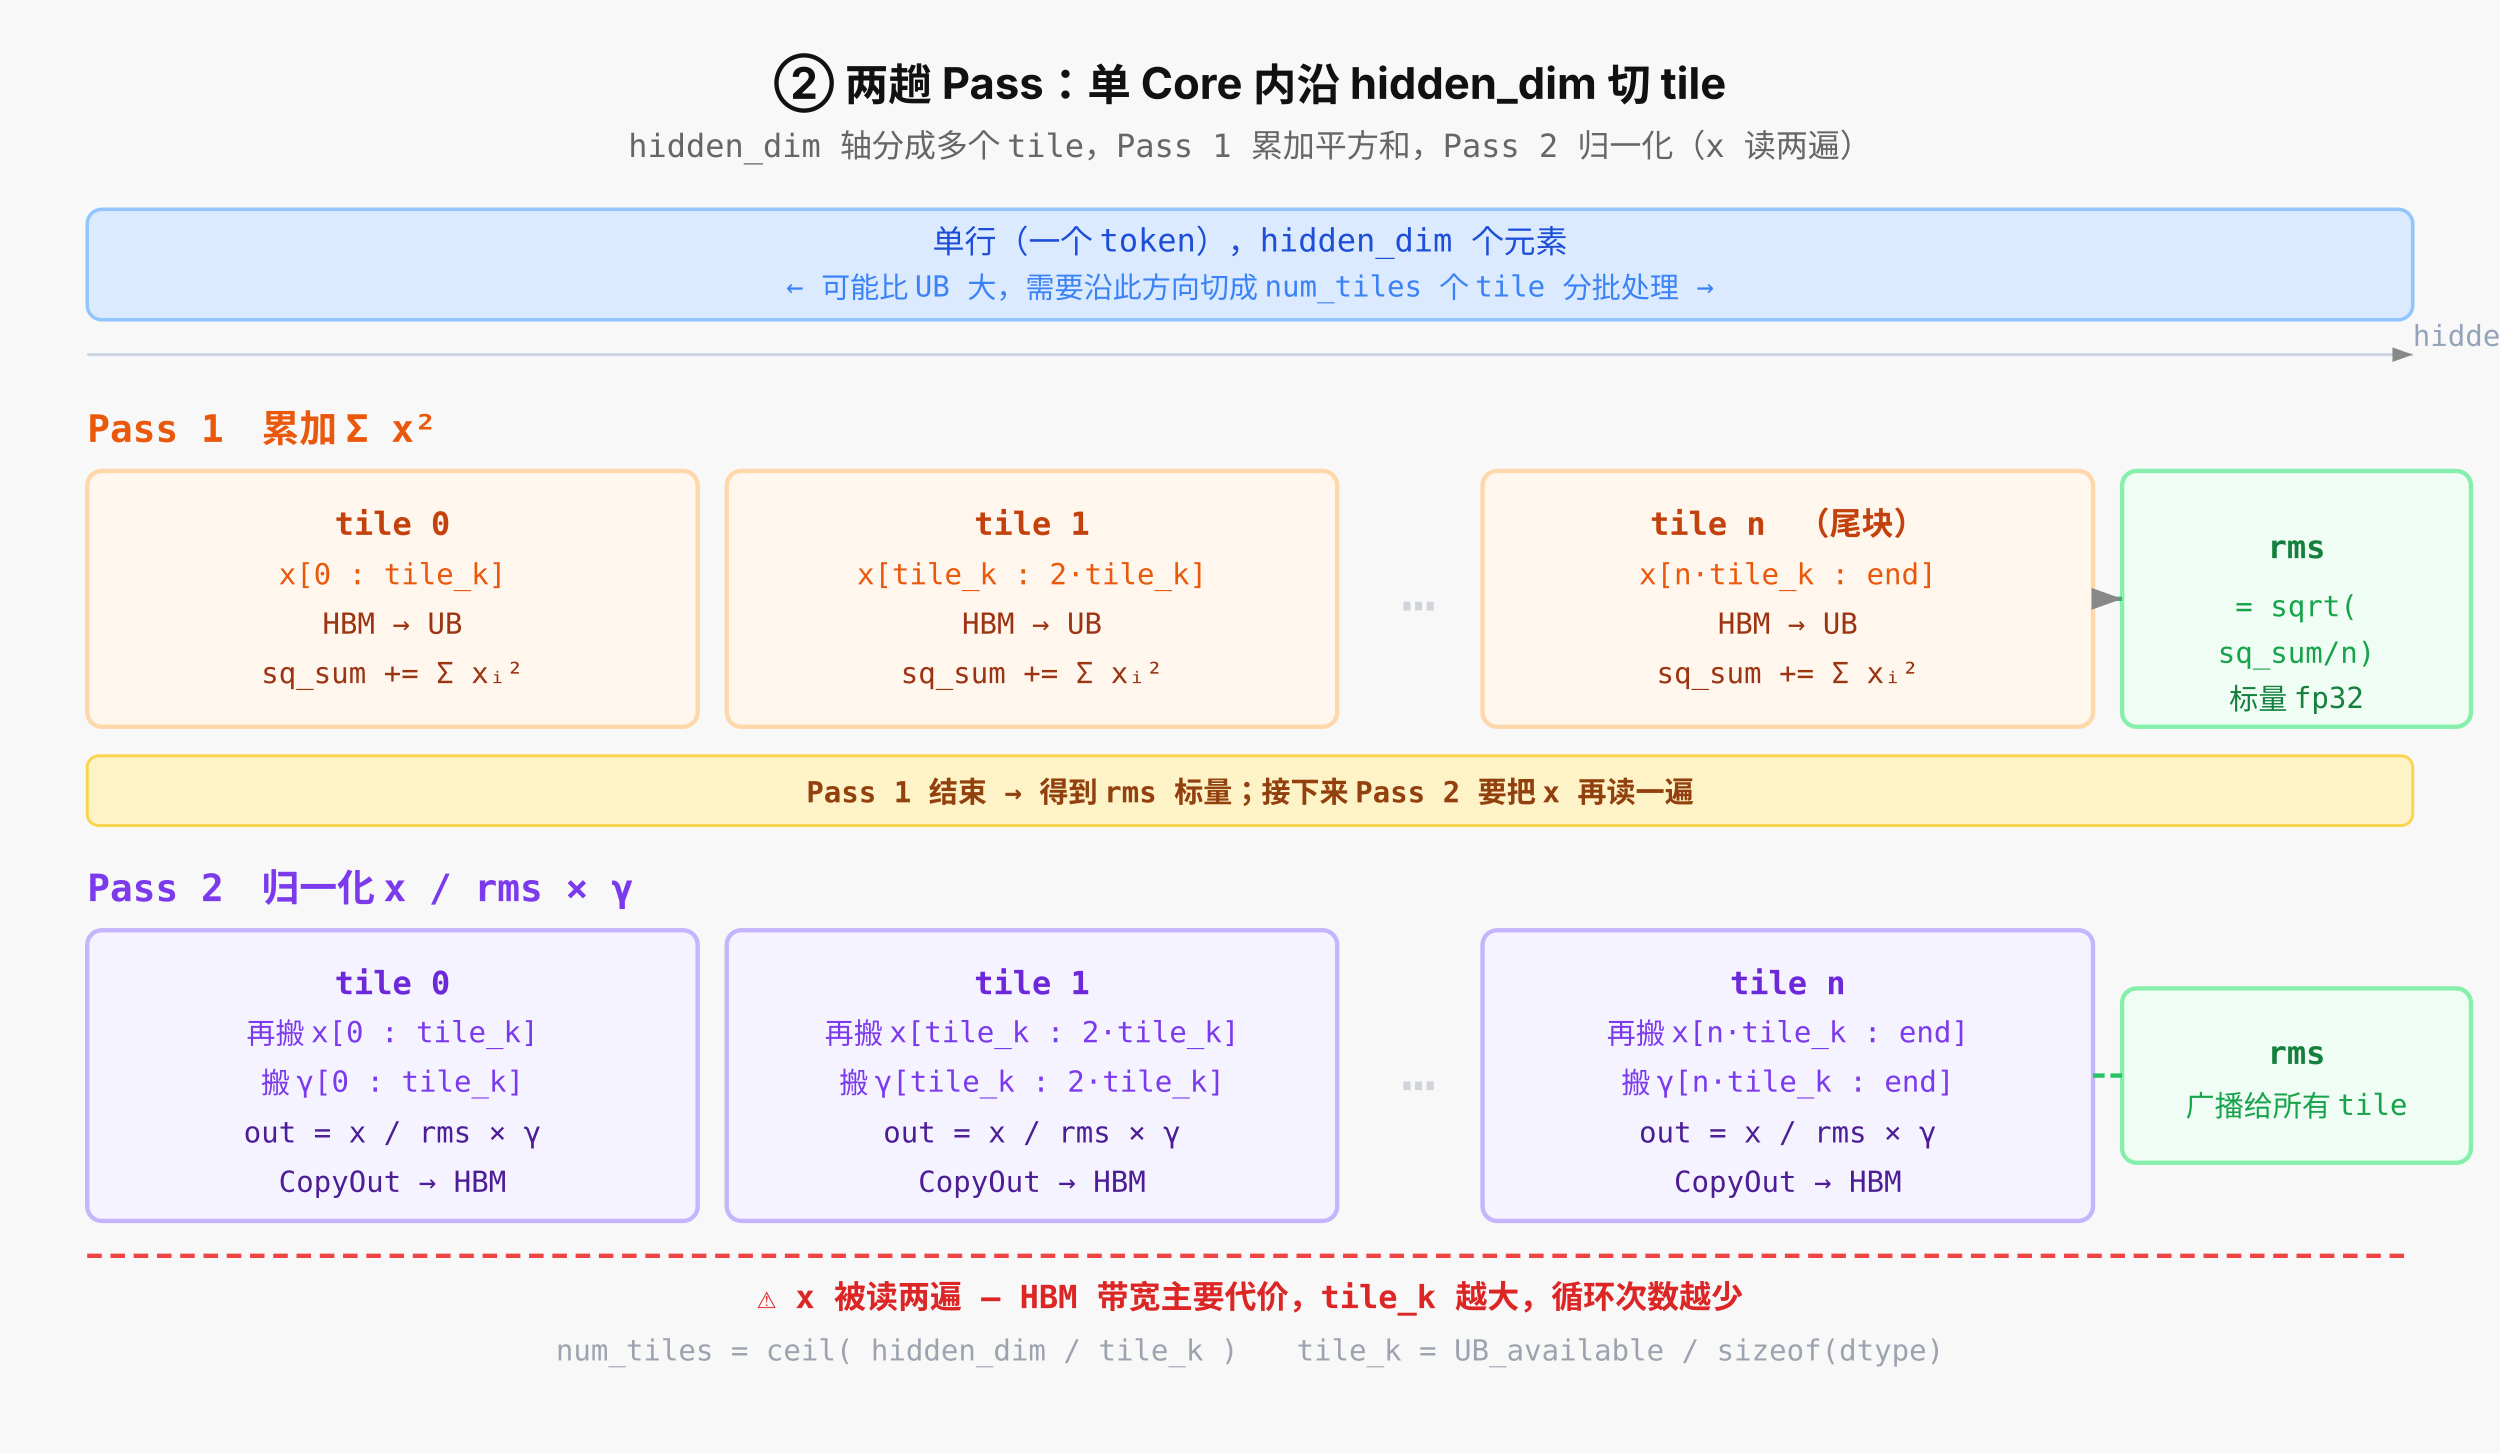
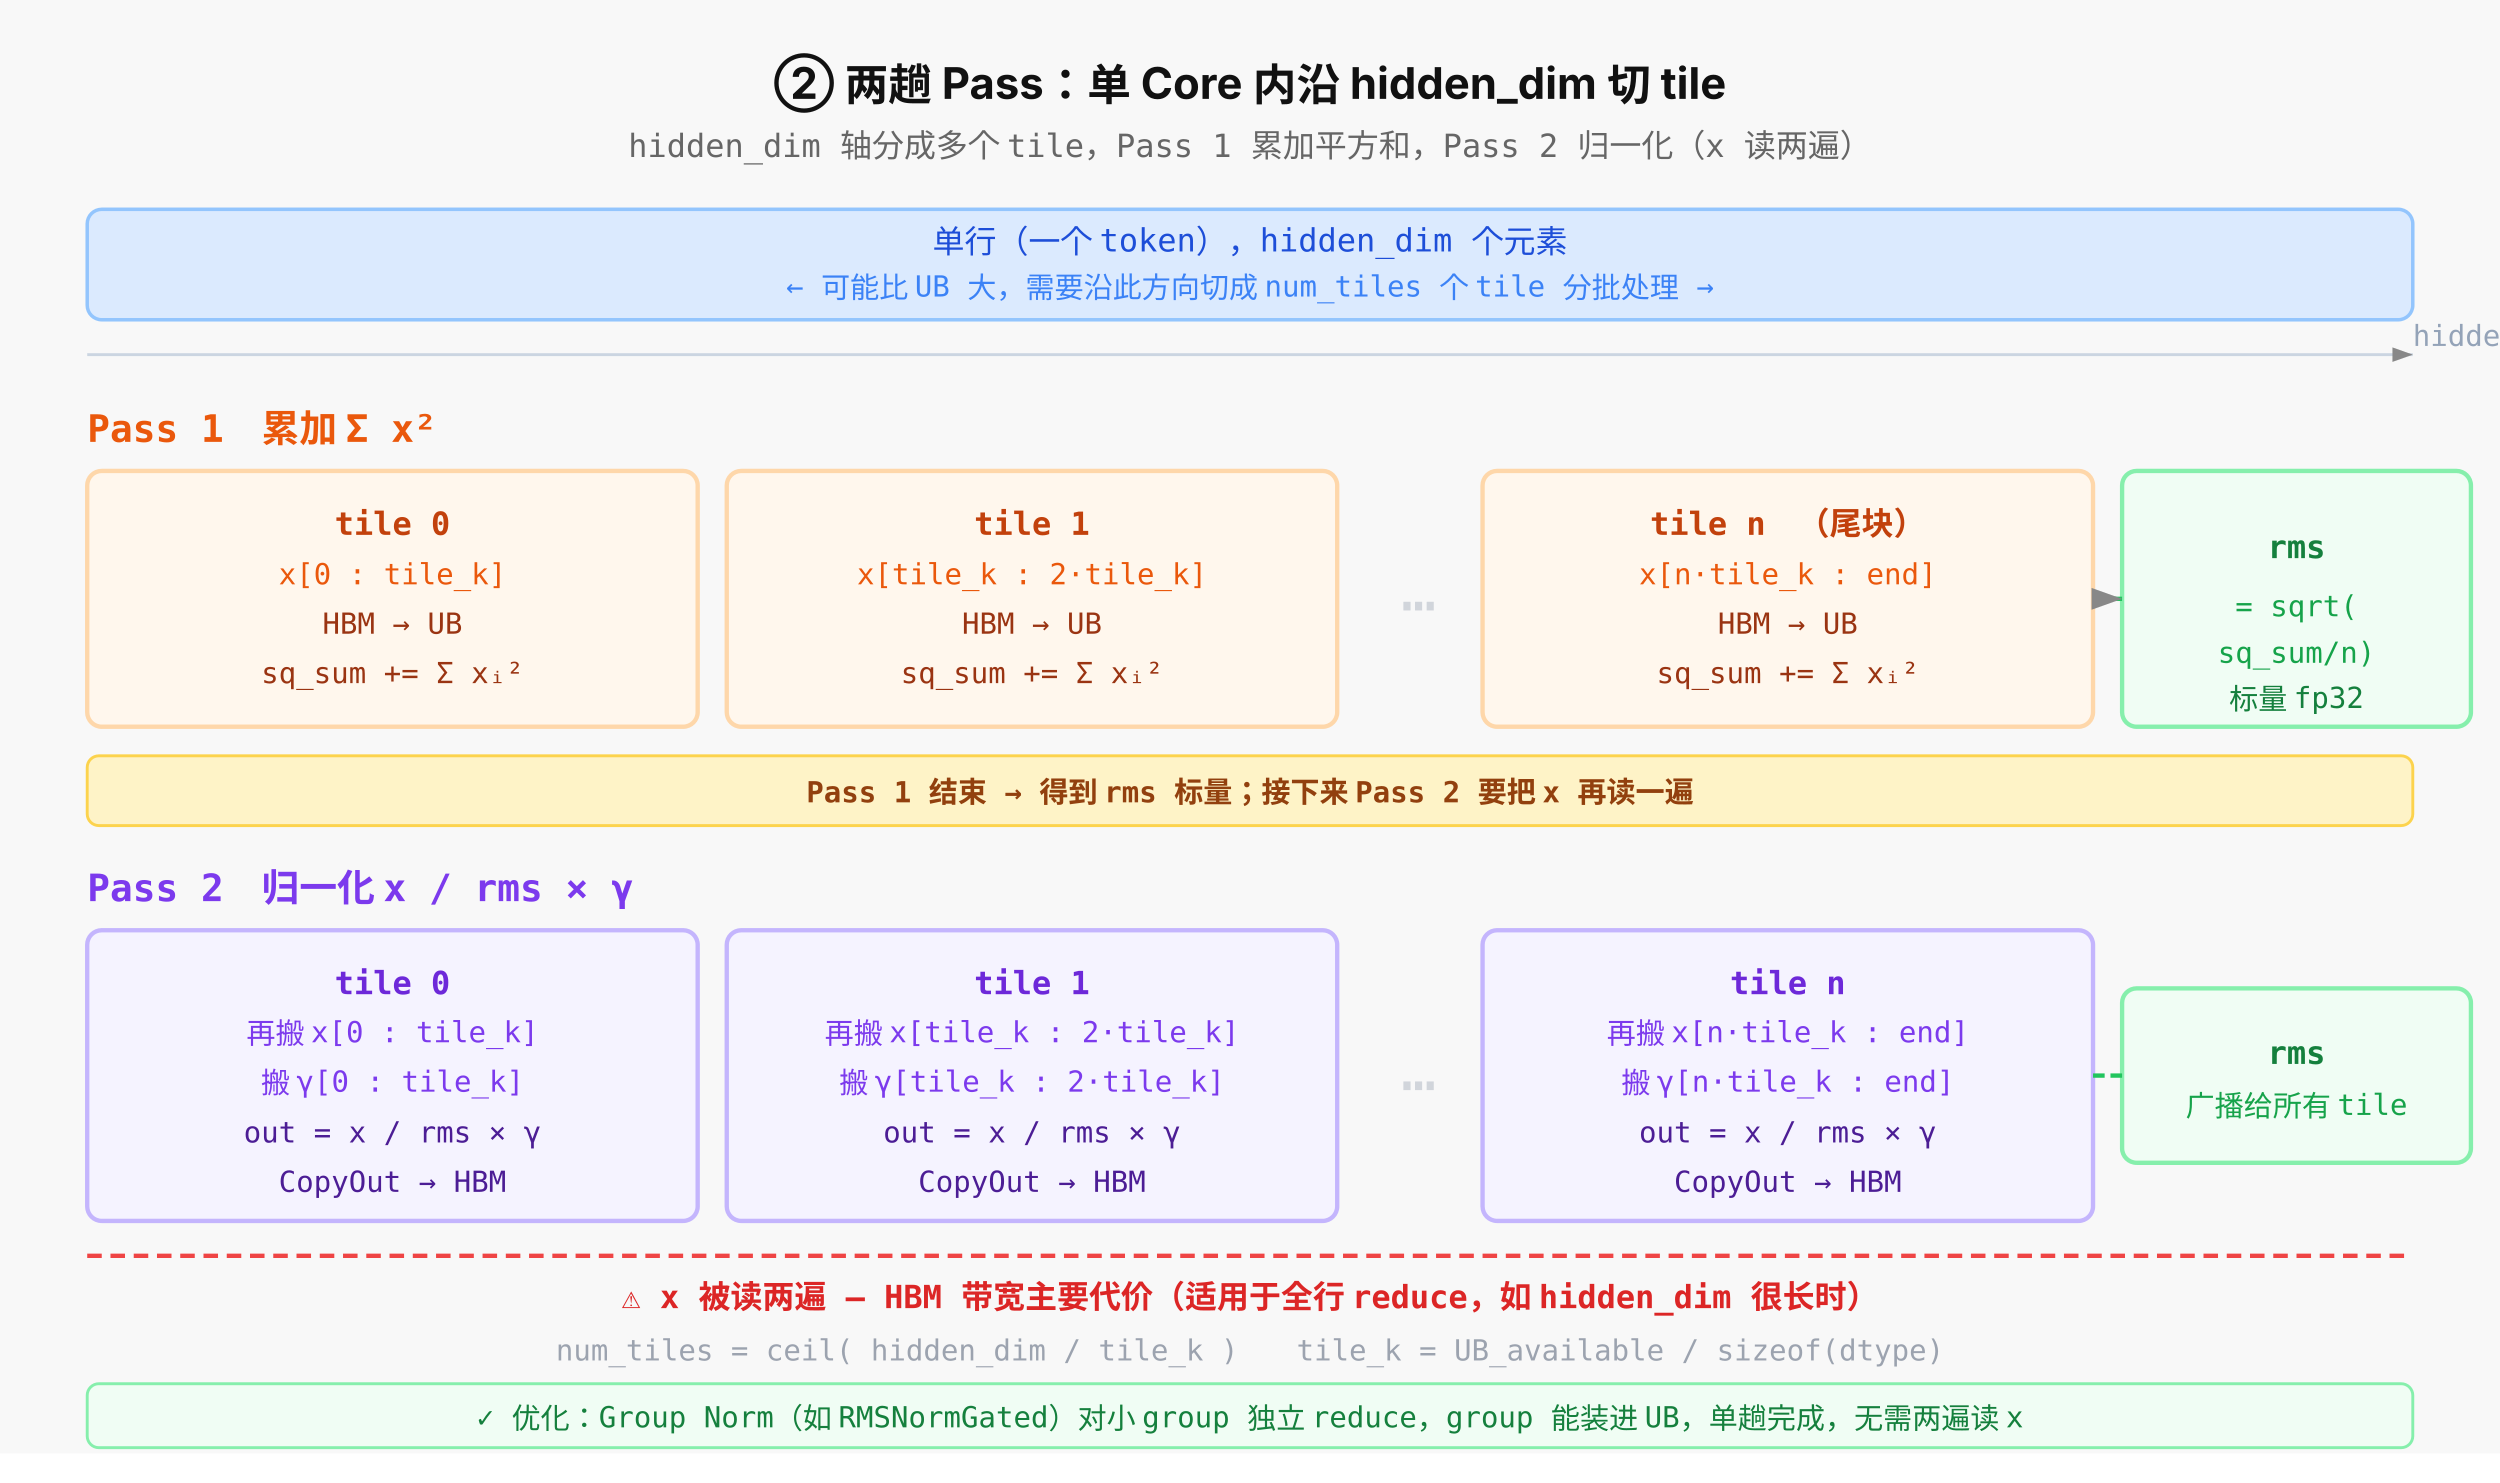
- <svg xmlns="http://www.w3.org/2000/svg" width="860" height="500" viewBox="0 0 860 500">
+ <svg xmlns="http://www.w3.org/2000/svg" width="860" height="510" viewBox="0 0 860 510">
  <defs>
    <marker id="arr" markerWidth="7" markerHeight="5" refX="7" refY="2.5" orient="auto">
      <polygon points="0 0,7 2.5,0 5" fill="#888" />
    </marker>
    <marker id="arr-orange" markerWidth="7" markerHeight="5" refX="7" refY="2.5" orient="auto">
      <polygon points="0 0,7 2.5,0 5" fill="#f97316" />
    </marker>
    <marker id="arr-purple" markerWidth="7" markerHeight="5" refX="7" refY="2.5" orient="auto">
      <polygon points="0 0,7 2.5,0 5" fill="#7c3aed" />
    </marker>
  </defs>
  <rect width="860" height="500" fill="#f8f8f8" />
  <text x="430" y="34" style="font:bold 15px 'SF Pro Display',sans-serif;fill:#111;text-anchor:middle">② 两趟 Pass：单 Core 内沿 hidden_dim 切 tile</text>
  <text x="430" y="54" style="font:11px monospace;fill:#666;text-anchor:middle">hidden_dim 轴分成多个 tile，Pass 1 累加平方和，Pass 2 归一化（x 读两遍）</text>
  <rect x="30" y="72" width="800" height="38" rx="5" fill="#dbeafe" stroke="#93c5fd" stroke-width="1.2" />
  <text x="430" y="87" style="font:11px monospace;fill:#1d4ed8;text-anchor:middle">单行（一个 token），hidden_dim 个元素</text>
  <text x="430" y="102" style="font:10px monospace;fill:#3b82f6;text-anchor:middle">← 可能比 UB 大，需要沿此方向切成 num_tiles 个 tile 分批处理 →</text>
  <line x1="30" y1="122" x2="830" y2="122" stroke="#cbd5e1" stroke-width="1" marker-end="url(#arr)" />
  <text x="830" y="119" style="font:10px monospace;fill:#94a3b8;text-anchor:start"> hidden_dim</text>
  <text x="30" y="152" style="font:bold 13px monospace;fill:#ea580c">Pass 1　累加 Σ x²</text>
  <rect x="30" y="162" width="210" height="88" rx="5" fill="#fff7ed" stroke="#fed7aa" stroke-width="1.5" />
  <text x="135" y="184" style="font:bold 11px monospace;fill:#c2410c;text-anchor:middle">tile 0</text>
  <text x="135" y="201" style="font:10px monospace;fill:#ea580c;text-anchor:middle">x[0 : tile_k]</text>
  <text x="135" y="218" style="font:10px monospace;fill:#9a3412;text-anchor:middle">HBM → UB</text>
  <text x="135" y="235" style="font:10px monospace;fill:#9a3412;text-anchor:middle">sq_sum += Σ xᵢ²</text>
  <rect x="250" y="162" width="210" height="88" rx="5" fill="#fff7ed" stroke="#fed7aa" stroke-width="1.5" />
  <text x="355" y="184" style="font:bold 11px monospace;fill:#c2410c;text-anchor:middle">tile 1</text>
  <text x="355" y="201" style="font:10px monospace;fill:#ea580c;text-anchor:middle">x[tile_k : 2·tile_k]</text>
  <text x="355" y="218" style="font:10px monospace;fill:#9a3412;text-anchor:middle">HBM → UB</text>
  <text x="355" y="235" style="font:10px monospace;fill:#9a3412;text-anchor:middle">sq_sum += Σ xᵢ²</text>
  <text x="488" y="210" style="font:20px monospace;fill:#d1d5db;text-anchor:middle">…</text>
  <rect x="510" y="162" width="210" height="88" rx="5" fill="#fff7ed" stroke="#fed7aa" stroke-width="1.5" />
  <text x="615" y="184" style="font:bold 11px monospace;fill:#c2410c;text-anchor:middle">tile n　（尾块）</text>
  <text x="615" y="201" style="font:10px monospace;fill:#ea580c;text-anchor:middle">x[n·tile_k : end]</text>
  <text x="615" y="218" style="font:10px monospace;fill:#9a3412;text-anchor:middle">HBM → UB</text>
  <text x="615" y="235" style="font:10px monospace;fill:#9a3412;text-anchor:middle">sq_sum += Σ xᵢ²</text>
  <rect x="730" y="162" width="120" height="88" rx="5" fill="#f0fdf4" stroke="#86efac" stroke-width="1.5" />
  <text x="790" y="192" style="font:bold 11px monospace;fill:#15803d;text-anchor:middle">rms</text>
  <text x="790" y="212" style="font:10px monospace;fill:#16a34a;text-anchor:middle">= sqrt(</text>
  <text x="790" y="228" style="font:10px monospace;fill:#16a34a;text-anchor:middle">sq_sum/n)</text>
  <text x="790" y="244" style="font:10px monospace;fill:#15803d;text-anchor:middle">标量 fp32</text>
  <line x1="720" y1="206" x2="730" y2="206" stroke="#22c55e" stroke-width="1.5" marker-end="url(#arr)" />
  <rect x="30" y="260" width="800" height="24" rx="4" fill="#fef3c7" stroke="#fcd34d" stroke-width="1" />
  <text x="430" y="276" style="font:bold 10px monospace;fill:#92400e;text-anchor:middle">Pass 1 结束 → 得到 rms 标量；接下来 Pass 2 要把 x 再读一遍</text>
  <text x="30" y="310" style="font:bold 13px monospace;fill:#7c3aed">Pass 2　归一化  x / rms × γ</text>
  <rect x="30" y="320" width="210" height="100" rx="5" fill="#f5f3ff" stroke="#c4b5fd" stroke-width="1.5" />
  <text x="135" y="342" style="font:bold 11px monospace;fill:#6d28d9;text-anchor:middle">tile 0</text>
  <text x="135" y="359" style="font:10px monospace;fill:#7c3aed;text-anchor:middle">再搬 x[0 : tile_k]</text>
  <text x="135" y="376" style="font:10px monospace;fill:#7c3aed;text-anchor:middle">搬 γ[0 : tile_k]</text>
  <text x="135" y="393" style="font:10px monospace;fill:#4c1d95;text-anchor:middle">out = x / rms × γ</text>
  <text x="135" y="410" style="font:10px monospace;fill:#4c1d95;text-anchor:middle">CopyOut → HBM</text>
  <rect x="250" y="320" width="210" height="100" rx="5" fill="#f5f3ff" stroke="#c4b5fd" stroke-width="1.5" />
  <text x="355" y="342" style="font:bold 11px monospace;fill:#6d28d9;text-anchor:middle">tile 1</text>
  <text x="355" y="359" style="font:10px monospace;fill:#7c3aed;text-anchor:middle">再搬 x[tile_k : 2·tile_k]</text>
  <text x="355" y="376" style="font:10px monospace;fill:#7c3aed;text-anchor:middle">搬 γ[tile_k : 2·tile_k]</text>
  <text x="355" y="393" style="font:10px monospace;fill:#4c1d95;text-anchor:middle">out = x / rms × γ</text>
  <text x="355" y="410" style="font:10px monospace;fill:#4c1d95;text-anchor:middle">CopyOut → HBM</text>
  <text x="488" y="375" style="font:20px monospace;fill:#d1d5db;text-anchor:middle">…</text>
  <rect x="510" y="320" width="210" height="100" rx="5" fill="#f5f3ff" stroke="#c4b5fd" stroke-width="1.5" />
  <text x="615" y="342" style="font:bold 11px monospace;fill:#6d28d9;text-anchor:middle">tile n</text>
  <text x="615" y="359" style="font:10px monospace;fill:#7c3aed;text-anchor:middle">再搬 x[n·tile_k : end]</text>
  <text x="615" y="376" style="font:10px monospace;fill:#7c3aed;text-anchor:middle">搬 γ[n·tile_k : end]</text>
  <text x="615" y="393" style="font:10px monospace;fill:#4c1d95;text-anchor:middle">out = x / rms × γ</text>
  <text x="615" y="410" style="font:10px monospace;fill:#4c1d95;text-anchor:middle">CopyOut → HBM</text>
  <rect x="730" y="340" width="120" height="60" rx="5" fill="#f0fdf4" stroke="#86efac" stroke-width="1.5" />
  <text x="790" y="366" style="font:bold 11px monospace;fill:#15803d;text-anchor:middle">rms</text>
  <text x="790" y="384" style="font:10px monospace;fill:#16a34a;text-anchor:middle">广播给所有 tile</text>
  <line x1="730" y1="370" x2="720" y2="370" stroke="#22c55e" stroke-width="1.5" stroke-dasharray="4,2" />
  <line x1="30" y1="432" x2="830" y2="432" stroke="#ef4444" stroke-width="1.5" stroke-dasharray="5,3" />
-   <text x="430" y="450" style="font:bold 11px monospace;fill:#dc2626;text-anchor:middle">⚠  x 被读两遍 — HBM 带宽主要代价，tile_k 越大，循环次数越少</text>
+   <text x="430" y="450" style="font:bold 11px monospace;fill:#dc2626;text-anchor:middle">⚠  x 被读两遍 — HBM 带宽主要代价（适用于全行 reduce，如 hidden_dim 很长时）</text>
  <text x="430" y="468" style="font:10px monospace;fill:#9ca3af;text-anchor:middle">num_tiles = ceil( hidden_dim / tile_k )　　tile_k = UB_available / sizeof(dtype)</text>
+   <rect x="30" y="476" width="800" height="22" rx="4" fill="#f0fdf4" stroke="#86efac" stroke-width="1" />
+   <text x="430" y="491" style="font:10px monospace;fill:#15803d;text-anchor:middle">✓ 优化：Group Norm（如 RMSNormGated）对小 group 独立 reduce，group 能装进 UB，单趟完成，无需两遍读 x</text>
</svg>
